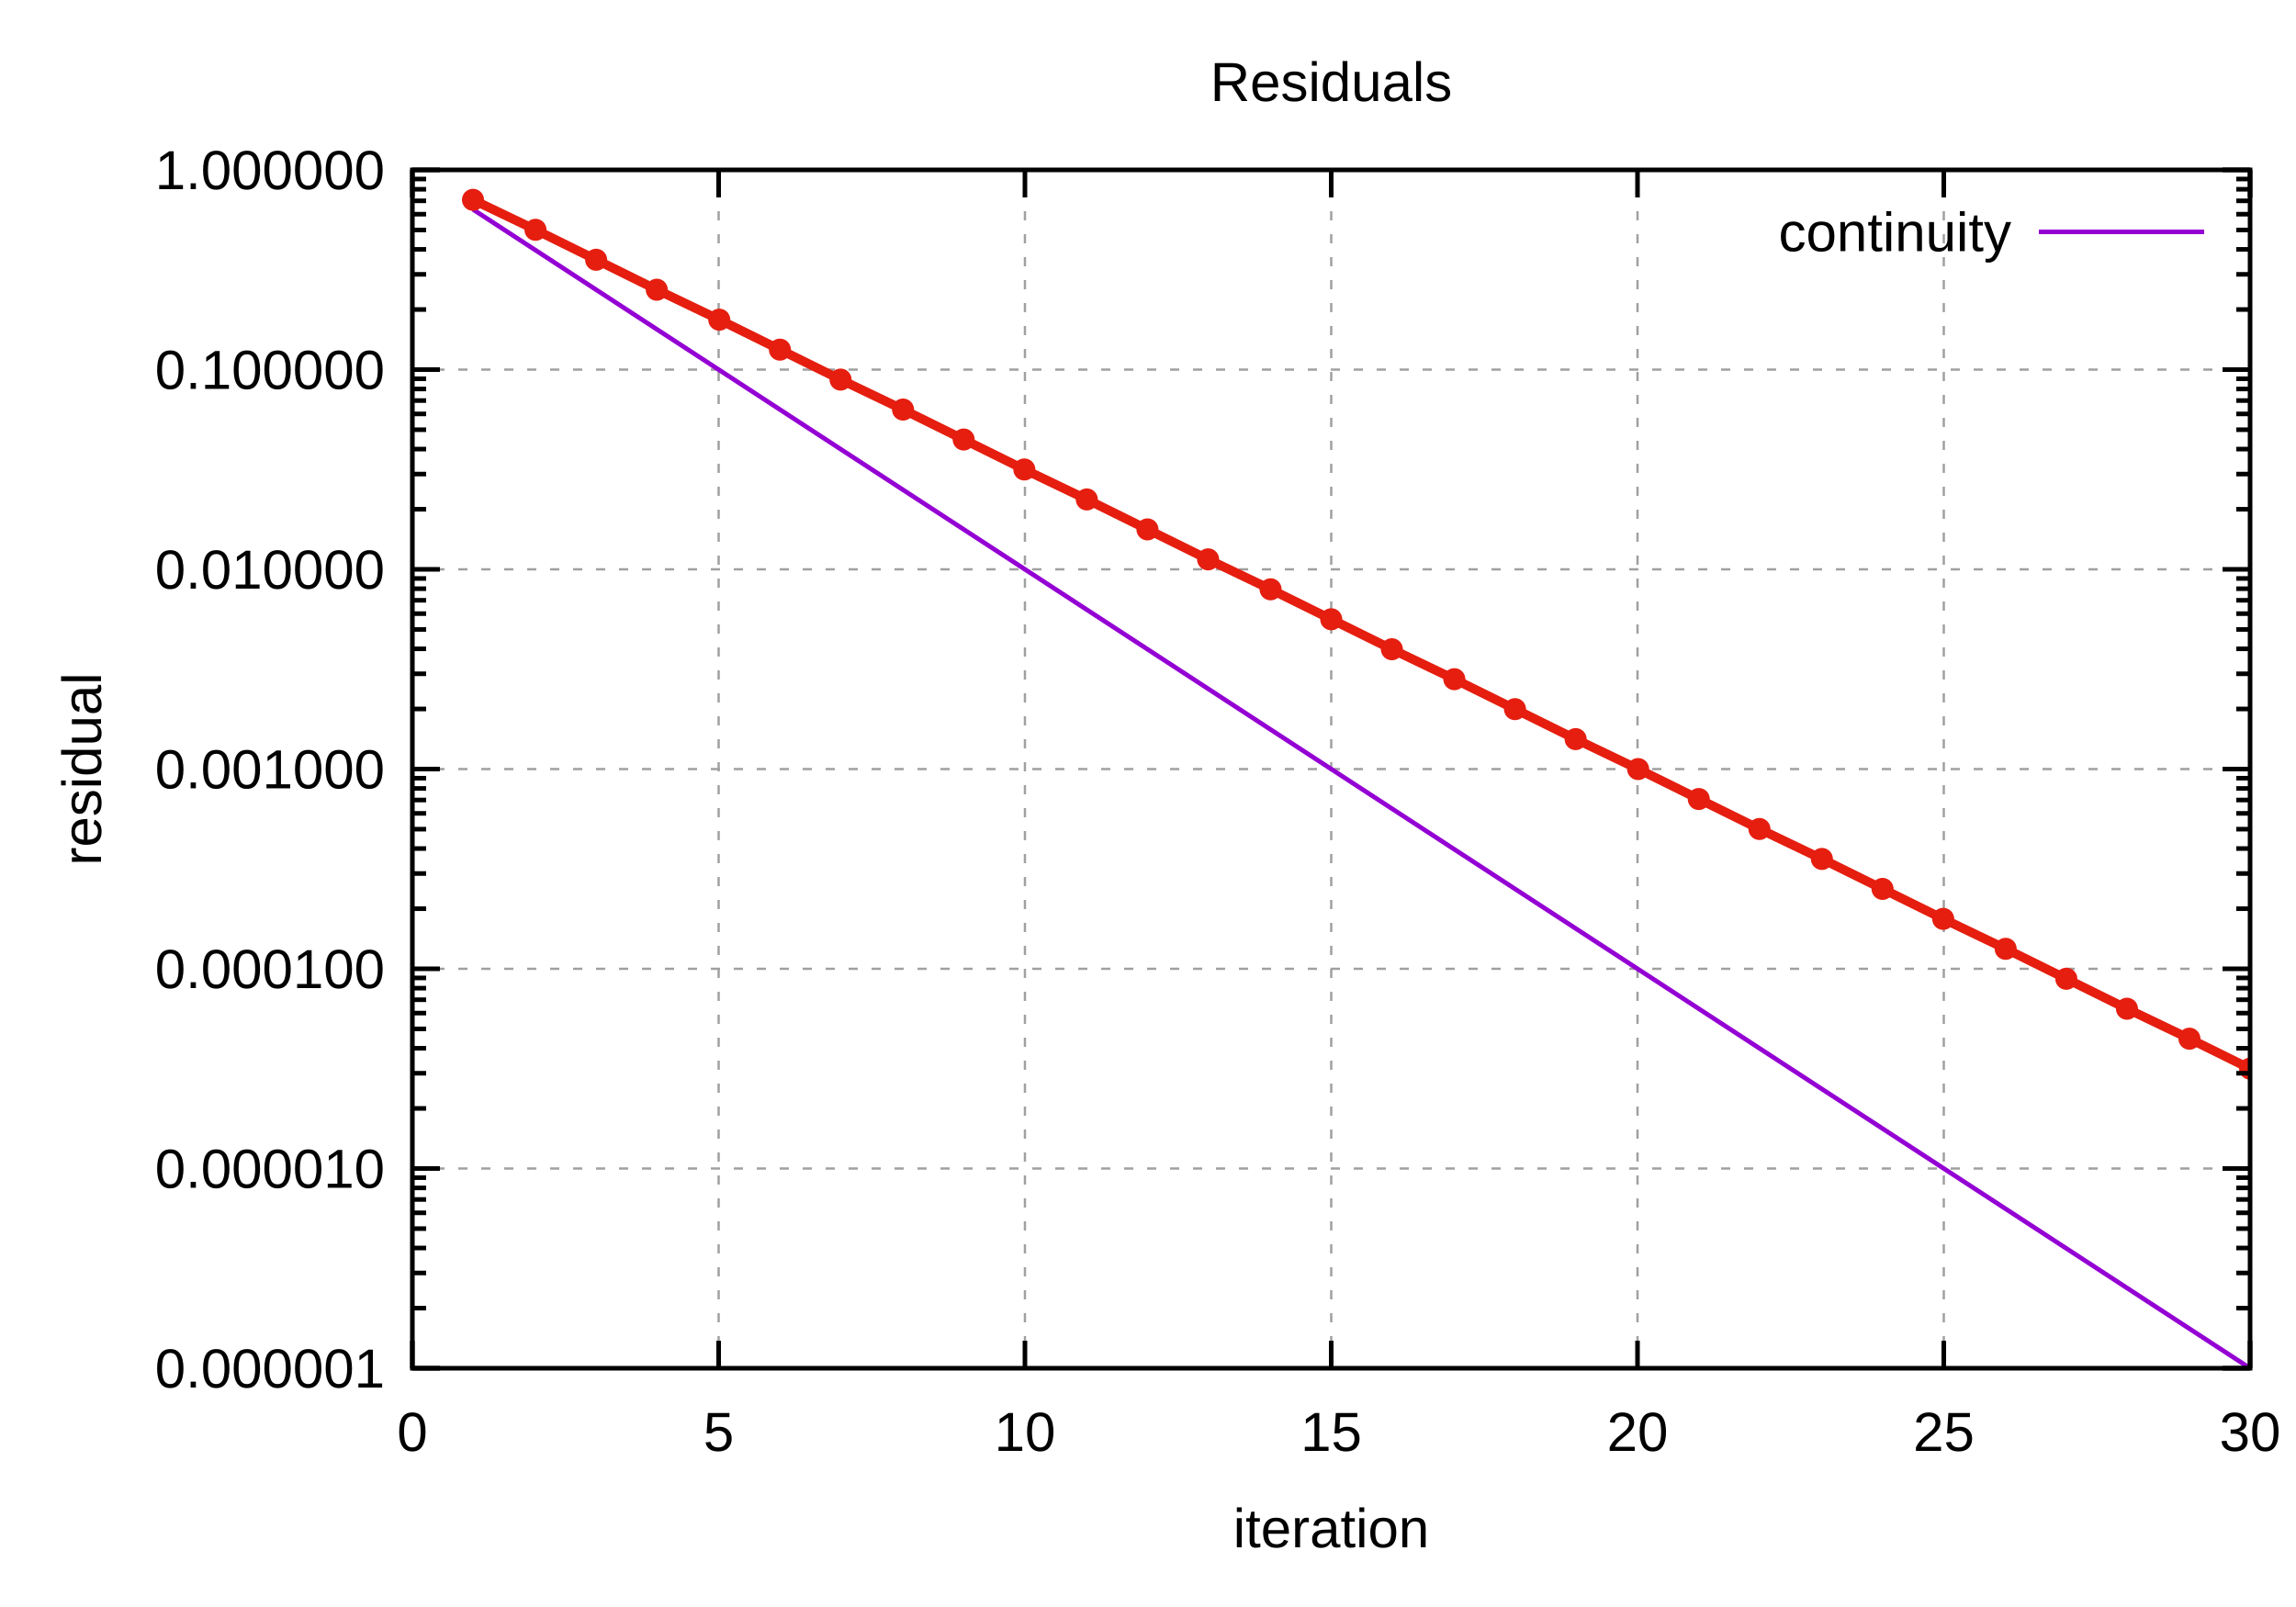
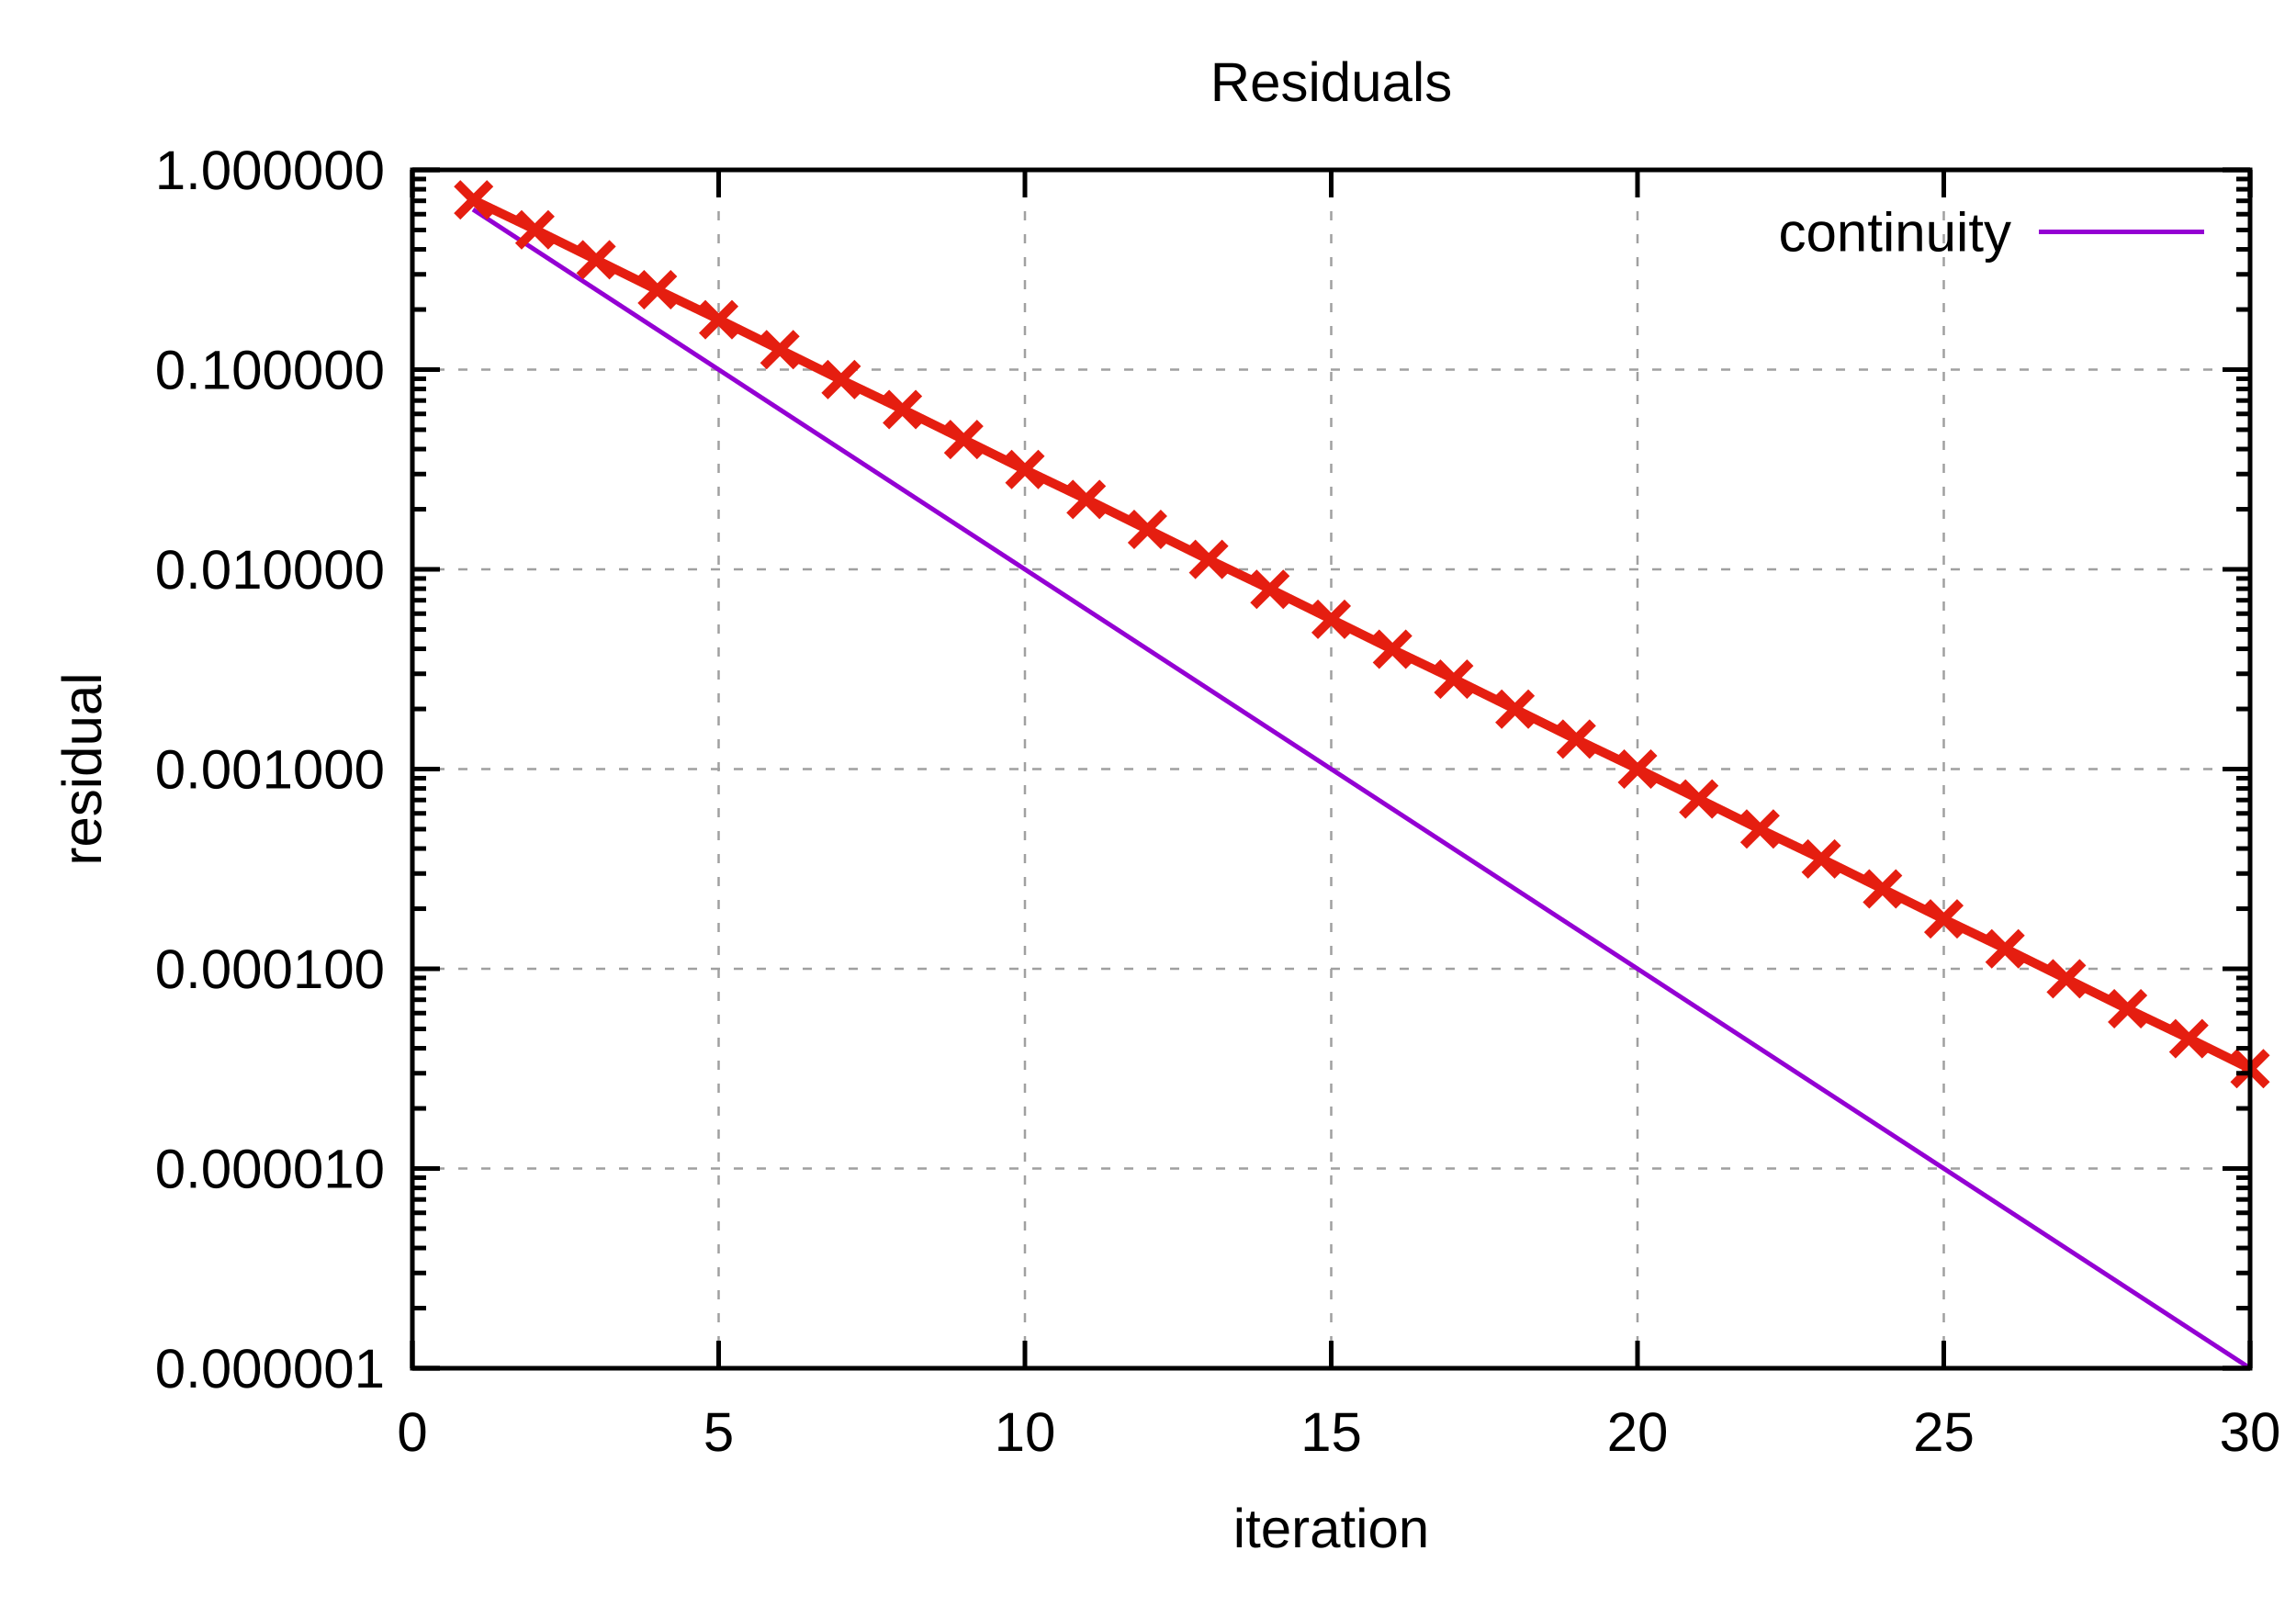
<svg xmlns="http://www.w3.org/2000/svg" width="500" height="350" viewBox="0 0 500 350" font-family="Arial,Helvetica,sans-serif" font-size="12">
  <rect x="0" y="0" width="500" height="350" fill="white" stroke="none" stroke-width="0" />
  <g class="fs-axes" data-area="89.8 490 37 298" data-x="0 3e1" data-y="1e-6 1e0" data-log="0 1" data-grid="1" data-font-size="12" data-xformat="%h" data-yformat="%h">
    <g class="fs-grid">
      <polyline fill="none" stroke="#a0a0a0" stroke-width="0.5" stroke-dasharray="2,3" points="89.8,298 89.8,37" />
      <polyline fill="none" stroke="#a0a0a0" stroke-width="0.5" stroke-dasharray="2,3" points="156.5,298 156.5,37" />
      <polyline fill="none" stroke="#a0a0a0" stroke-width="0.5" stroke-dasharray="2,3" points="223.2,298 223.2,37" />
      <polyline fill="none" stroke="#a0a0a0" stroke-width="0.5" stroke-dasharray="2,3" points="289.9,298 289.9,37" />
      <polyline fill="none" stroke="#a0a0a0" stroke-width="0.5" stroke-dasharray="2,3" points="356.6,298 356.6,37" />
      <polyline fill="none" stroke="#a0a0a0" stroke-width="0.5" stroke-dasharray="2,3" points="423.3,298 423.3,37" />
      <polyline fill="none" stroke="#a0a0a0" stroke-width="0.5" stroke-dasharray="2,3" points="490,298 490,37" />
      <polyline fill="none" stroke="#a0a0a0" stroke-width="0.5" stroke-dasharray="2,3" points="89.8,298 490,298" />
      <polyline fill="none" stroke="#a0a0a0" stroke-width="0.5" stroke-dasharray="2,3" points="89.8,254.5 490,254.5" />
      <polyline fill="none" stroke="#a0a0a0" stroke-width="0.5" stroke-dasharray="2,3" points="89.8,211 490,211" />
      <polyline fill="none" stroke="#a0a0a0" stroke-width="0.5" stroke-dasharray="2,3" points="89.8,167.5 490,167.5" />
      <polyline fill="none" stroke="#a0a0a0" stroke-width="0.5" stroke-dasharray="2,3" points="89.8,124 490,124" />
      <polyline fill="none" stroke="#a0a0a0" stroke-width="0.5" stroke-dasharray="2,3" points="89.8,80.5 490,80.5" />
      <polyline fill="none" stroke="#a0a0a0" stroke-width="0.5" stroke-dasharray="2,3" points="89.8,37 490,37" />
    </g>
    <svg class="fs-plot" x="89.8" y="37" width="400.2" height="261" viewBox="0 0 1 1" preserveAspectRatio="none" overflow="hidden">
      <g class="fs-series" data-series="1">
        <polyline fill="none" stroke="#9400d3" stroke-width="1" stroke-linejoin="round" vector-effect="non-scaling-stroke" points="0.033,0.033 0.067,0.067 0.1,0.1 0.133,0.133 0.167,0.167 0.2,0.2 0.233,0.233 0.267,0.267 0.3,0.3 0.333,0.333 0.367,0.367 0.4,0.4 0.433,0.433 0.467,0.467 0.5,0.5 0.533,0.533 0.567,0.567 0.6,0.6 0.633,0.633 0.667,0.667 0.7,0.7 0.733,0.733 0.767,0.767 0.8,0.8 0.833,0.833 0.867,0.867 0.9,0.9 0.933,0.933 0.967,0.967 1,1" />
      </g>
      <g class="fs-series" data-series="2">
        <polyline fill="none" stroke="#e51e10" stroke-width="2" stroke-linejoin="round" vector-effect="non-scaling-stroke" points="0.033,0.025 0.067,0.05 0.1,0.075 0.133,0.1 0.167,0.125 0.2,0.15 0.233,0.175 0.267,0.2 0.3,0.225 0.333,0.25 0.367,0.275 0.4,0.3 0.433,0.325 0.467,0.35 0.5,0.375 0.533,0.4 0.567,0.425 0.6,0.45 0.633,0.475 0.667,0.5 0.7,0.525 0.733,0.55 0.767,0.575 0.8,0.6 0.833,0.625 0.867,0.65 0.9,0.675 0.933,0.7 0.967,0.725 1,0.75" />
-         <path fill="none" stroke="#e51e10" stroke-width="4.8" stroke-linecap="round" vector-effect="non-scaling-stroke" d="M0.033,0.025h0 M0.067,0.05h0 M0.1,0.075h0 M0.133,0.1h0 M0.167,0.125h0 M0.2,0.15h0 M0.233,0.175h0 M0.267,0.2h0 M0.3,0.225h0 M0.333,0.25h0 M0.367,0.275h0 M0.4,0.3h0 M0.433,0.325h0 M0.467,0.35h0 M0.5,0.375h0 M0.533,0.4h0 M0.567,0.425h0 M0.6,0.45h0 M0.633,0.475h0 M0.667,0.5h0 M0.7,0.525h0 M0.733,0.55h0 M0.767,0.575h0 M0.8,0.6h0 M0.833,0.625h0 M0.867,0.65h0 M0.9,0.675h0 M0.933,0.7h0 M0.967,0.725h0 M1,0.75h0" />
+         <path class="fs-pts" data-pt="2" data-size="7.2" data-lw="2" data-color="#e51e10" fill="none" stroke="none" d="M0.033,0.025 M0.067,0.05 M0.1,0.075 M0.133,0.1 M0.167,0.125 M0.2,0.15 M0.233,0.175 M0.267,0.2 M0.3,0.225 M0.333,0.25 M0.367,0.275 M0.4,0.3 M0.433,0.325 M0.467,0.35 M0.5,0.375 M0.533,0.4 M0.567,0.425 M0.6,0.45 M0.633,0.475 M0.667,0.5 M0.7,0.525 M0.733,0.55 M0.767,0.575 M0.8,0.6 M0.833,0.625 M0.867,0.65 M0.9,0.675 M0.933,0.7 M0.967,0.725 M1,0.75" />
      </g>
+     </svg>
+     <svg class="fs-marks" x="89.8" y="37" width="400.2" height="261" viewBox="0 0 400.2 261" overflow="visible">
+       <path data-series="2" fill="none" stroke="#e51e10" stroke-width="2" d="M9.74,2.93L16.94,10.13M16.94,2.93L9.74,10.13M23.08,9.45L30.28,16.65M30.28,9.45L23.08,16.65M36.42,15.98L43.62,23.18M43.62,15.98L36.42,23.18M49.76,22.5L56.96,29.7M56.96,22.5L49.76,29.7M63.1,29.03L70.3,36.23M70.3,29.03L63.1,36.23M76.44,35.55L83.64,42.75M83.64,35.55L76.44,42.75M89.78,42.07L96.98,49.27M96.98,42.07L89.78,49.27M103.12,48.6L110.32,55.8M110.32,48.6L103.12,55.8M116.46,55.12L123.66,62.33M123.66,55.12L116.46,62.33M129.8,61.65L137,68.85M137,61.65L129.8,68.85M143.14,68.18L150.34,75.38M150.34,68.18L143.14,75.38M156.48,74.7L163.68,81.9M163.68,74.7L156.48,81.9M169.82,81.23L177.02,88.43M177.02,81.23L169.82,88.43M183.16,87.75L190.36,94.95M190.36,87.75L183.16,94.95M196.5,94.28L203.7,101.48M203.7,94.28L196.5,101.48M209.84,100.8L217.04,108M217.04,100.8L209.84,108M223.18,107.32L230.38,114.52M230.38,107.32L223.18,114.52M236.52,113.85L243.72,121.05M243.72,113.85L236.52,121.05M249.86,120.38L257.06,127.57M257.06,120.38L249.86,127.57M263.2,126.9L270.4,134.1M270.4,126.9L263.2,134.1M276.54,133.42L283.74,140.62M283.74,133.42L276.54,140.62M289.88,139.95L297.08,147.15M297.08,139.95L289.88,147.15M303.22,146.48L310.42,153.67M310.42,146.48L303.22,153.67M316.56,153L323.76,160.2M323.76,153L316.56,160.2M329.9,159.53L337.1,166.73M337.1,159.53L329.9,166.73M343.24,166.05L350.44,173.25M350.44,166.05L343.24,173.25M356.58,172.58L363.78,179.78M363.78,172.58L356.58,179.78M369.92,179.1L377.12,186.3M377.12,179.1L369.92,186.3M383.26,185.62L390.46,192.82M390.46,185.62L383.26,192.82M396.6,192.15L403.8,199.35M403.8,192.15L396.6,199.35" />
    </svg>
    <rect x="89.8" y="37" width="400.2" height="261" fill="none" stroke="black" stroke-width="1" />
    <g class="fs-xticks">
      <polyline fill="none" stroke="black" stroke-width="1" points="89.8,298 89.8,292" />
      <polyline fill="none" stroke="black" stroke-width="1" points="89.8,37 89.8,43" />
      <text x="89.8" y="316" text-anchor="middle">0</text>
      <polyline fill="none" stroke="black" stroke-width="1" points="156.5,298 156.5,292" />
      <polyline fill="none" stroke="black" stroke-width="1" points="156.5,37 156.5,43" />
      <text x="156.5" y="316" text-anchor="middle">5</text>
      <polyline fill="none" stroke="black" stroke-width="1" points="223.2,298 223.2,292" />
      <polyline fill="none" stroke="black" stroke-width="1" points="223.2,37 223.2,43" />
      <text x="223.2" y="316" text-anchor="middle">10</text>
      <polyline fill="none" stroke="black" stroke-width="1" points="289.9,298 289.9,292" />
      <polyline fill="none" stroke="black" stroke-width="1" points="289.9,37 289.9,43" />
      <text x="289.9" y="316" text-anchor="middle">15</text>
      <polyline fill="none" stroke="black" stroke-width="1" points="356.6,298 356.6,292" />
      <polyline fill="none" stroke="black" stroke-width="1" points="356.6,37 356.6,43" />
      <text x="356.6" y="316" text-anchor="middle">20</text>
      <polyline fill="none" stroke="black" stroke-width="1" points="423.3,298 423.3,292" />
      <polyline fill="none" stroke="black" stroke-width="1" points="423.3,37 423.3,43" />
      <text x="423.3" y="316" text-anchor="middle">25</text>
      <polyline fill="none" stroke="black" stroke-width="1" points="490,298 490,292" />
      <polyline fill="none" stroke="black" stroke-width="1" points="490,37 490,43" />
      <text x="490" y="316" text-anchor="middle">30</text>
    </g>
    <g class="fs-yticks">
      <polyline fill="none" stroke="black" stroke-width="1" points="89.8,298 95.8,298" />
      <polyline fill="none" stroke="black" stroke-width="1" points="490,298 484,298" />
      <text x="83.8" y="302.2" text-anchor="end">0.000001</text>
      <polyline fill="none" stroke="black" stroke-width="1" points="89.8,254.5 95.8,254.5" />
      <polyline fill="none" stroke="black" stroke-width="1" points="490,254.5 484,254.5" />
      <text x="83.8" y="258.7" text-anchor="end">0.000010</text>
      <polyline fill="none" stroke="black" stroke-width="1" points="89.8,211 95.8,211" />
      <polyline fill="none" stroke="black" stroke-width="1" points="490,211 484,211" />
      <text x="83.8" y="215.2" text-anchor="end">0.000100</text>
      <polyline fill="none" stroke="black" stroke-width="1" points="89.8,167.5 95.8,167.5" />
      <polyline fill="none" stroke="black" stroke-width="1" points="490,167.5 484,167.5" />
      <text x="83.8" y="171.7" text-anchor="end">0.001000</text>
      <polyline fill="none" stroke="black" stroke-width="1" points="89.8,124 95.8,124" />
      <polyline fill="none" stroke="black" stroke-width="1" points="490,124 484,124" />
      <text x="83.8" y="128.2" text-anchor="end">0.010000</text>
      <polyline fill="none" stroke="black" stroke-width="1" points="89.8,80.5 95.8,80.5" />
      <polyline fill="none" stroke="black" stroke-width="1" points="490,80.5 484,80.5" />
      <text x="83.8" y="84.7" text-anchor="end">0.100000</text>
      <polyline fill="none" stroke="black" stroke-width="1" points="89.8,37 95.8,37" />
      <polyline fill="none" stroke="black" stroke-width="1" points="490,37 484,37" />
      <text x="83.8" y="41.2" text-anchor="end">1.000000</text>
      <polyline fill="none" stroke="black" stroke-width="1" points="89.8,284.91 92.8,284.91" />
      <polyline fill="none" stroke="black" stroke-width="1" points="490,284.91 487,284.91" />
      <polyline fill="none" stroke="black" stroke-width="1" points="89.8,277.25 92.8,277.25" />
      <polyline fill="none" stroke="black" stroke-width="1" points="490,277.25 487,277.25" />
      <polyline fill="none" stroke="black" stroke-width="1" points="89.8,271.81 92.8,271.81" />
      <polyline fill="none" stroke="black" stroke-width="1" points="490,271.81 487,271.81" />
      <polyline fill="none" stroke="black" stroke-width="1" points="89.8,267.59 92.8,267.59" />
      <polyline fill="none" stroke="black" stroke-width="1" points="490,267.59 487,267.59" />
      <polyline fill="none" stroke="black" stroke-width="1" points="89.8,264.15 92.8,264.15" />
      <polyline fill="none" stroke="black" stroke-width="1" points="490,264.15 487,264.15" />
      <polyline fill="none" stroke="black" stroke-width="1" points="89.8,261.24 92.8,261.24" />
      <polyline fill="none" stroke="black" stroke-width="1" points="490,261.24 487,261.24" />
      <polyline fill="none" stroke="black" stroke-width="1" points="89.8,258.72 92.8,258.72" />
      <polyline fill="none" stroke="black" stroke-width="1" points="490,258.72 487,258.72" />
      <polyline fill="none" stroke="black" stroke-width="1" points="89.8,256.49 92.8,256.49" />
      <polyline fill="none" stroke="black" stroke-width="1" points="490,256.49 487,256.49" />
      <polyline fill="none" stroke="black" stroke-width="1" points="89.8,241.41 92.8,241.41" />
      <polyline fill="none" stroke="black" stroke-width="1" points="490,241.41 487,241.41" />
      <polyline fill="none" stroke="black" stroke-width="1" points="89.8,233.75 92.8,233.75" />
      <polyline fill="none" stroke="black" stroke-width="1" points="490,233.75 487,233.75" />
      <polyline fill="none" stroke="black" stroke-width="1" points="89.8,228.31 92.8,228.31" />
      <polyline fill="none" stroke="black" stroke-width="1" points="490,228.31 487,228.31" />
      <polyline fill="none" stroke="black" stroke-width="1" points="89.8,224.09 92.8,224.09" />
      <polyline fill="none" stroke="black" stroke-width="1" points="490,224.09 487,224.09" />
      <polyline fill="none" stroke="black" stroke-width="1" points="89.8,220.65 92.8,220.65" />
      <polyline fill="none" stroke="black" stroke-width="1" points="490,220.65 487,220.65" />
      <polyline fill="none" stroke="black" stroke-width="1" points="89.8,217.74 92.8,217.74" />
      <polyline fill="none" stroke="black" stroke-width="1" points="490,217.74 487,217.74" />
      <polyline fill="none" stroke="black" stroke-width="1" points="89.8,215.22 92.8,215.22" />
      <polyline fill="none" stroke="black" stroke-width="1" points="490,215.22 487,215.22" />
      <polyline fill="none" stroke="black" stroke-width="1" points="89.8,212.99 92.8,212.99" />
      <polyline fill="none" stroke="black" stroke-width="1" points="490,212.99 487,212.99" />
      <polyline fill="none" stroke="black" stroke-width="1" points="89.8,197.91 92.8,197.91" />
      <polyline fill="none" stroke="black" stroke-width="1" points="490,197.91 487,197.91" />
      <polyline fill="none" stroke="black" stroke-width="1" points="89.8,190.25 92.8,190.25" />
      <polyline fill="none" stroke="black" stroke-width="1" points="490,190.25 487,190.25" />
      <polyline fill="none" stroke="black" stroke-width="1" points="89.8,184.81 92.8,184.81" />
      <polyline fill="none" stroke="black" stroke-width="1" points="490,184.81 487,184.81" />
      <polyline fill="none" stroke="black" stroke-width="1" points="89.8,180.59 92.8,180.59" />
      <polyline fill="none" stroke="black" stroke-width="1" points="490,180.59 487,180.59" />
      <polyline fill="none" stroke="black" stroke-width="1" points="89.8,177.15 92.8,177.15" />
      <polyline fill="none" stroke="black" stroke-width="1" points="490,177.15 487,177.15" />
      <polyline fill="none" stroke="black" stroke-width="1" points="89.8,174.24 92.8,174.24" />
      <polyline fill="none" stroke="black" stroke-width="1" points="490,174.24 487,174.24" />
      <polyline fill="none" stroke="black" stroke-width="1" points="89.8,171.72 92.8,171.72" />
      <polyline fill="none" stroke="black" stroke-width="1" points="490,171.72 487,171.72" />
      <polyline fill="none" stroke="black" stroke-width="1" points="89.8,169.49 92.8,169.49" />
      <polyline fill="none" stroke="black" stroke-width="1" points="490,169.49 487,169.49" />
      <polyline fill="none" stroke="black" stroke-width="1" points="89.8,154.41 92.8,154.41" />
      <polyline fill="none" stroke="black" stroke-width="1" points="490,154.41 487,154.41" />
      <polyline fill="none" stroke="black" stroke-width="1" points="89.8,146.75 92.8,146.75" />
      <polyline fill="none" stroke="black" stroke-width="1" points="490,146.75 487,146.75" />
      <polyline fill="none" stroke="black" stroke-width="1" points="89.8,141.31 92.8,141.31" />
      <polyline fill="none" stroke="black" stroke-width="1" points="490,141.31 487,141.31" />
      <polyline fill="none" stroke="black" stroke-width="1" points="89.8,137.09 92.8,137.09" />
      <polyline fill="none" stroke="black" stroke-width="1" points="490,137.09 487,137.09" />
      <polyline fill="none" stroke="black" stroke-width="1" points="89.8,133.65 92.8,133.65" />
      <polyline fill="none" stroke="black" stroke-width="1" points="490,133.65 487,133.65" />
      <polyline fill="none" stroke="black" stroke-width="1" points="89.8,130.74 92.8,130.74" />
      <polyline fill="none" stroke="black" stroke-width="1" points="490,130.74 487,130.74" />
      <polyline fill="none" stroke="black" stroke-width="1" points="89.8,128.22 92.8,128.22" />
      <polyline fill="none" stroke="black" stroke-width="1" points="490,128.22 487,128.22" />
      <polyline fill="none" stroke="black" stroke-width="1" points="89.8,125.99 92.8,125.99" />
      <polyline fill="none" stroke="black" stroke-width="1" points="490,125.99 487,125.99" />
      <polyline fill="none" stroke="black" stroke-width="1" points="89.8,110.91 92.8,110.91" />
      <polyline fill="none" stroke="black" stroke-width="1" points="490,110.91 487,110.91" />
      <polyline fill="none" stroke="black" stroke-width="1" points="89.8,103.25 92.8,103.25" />
      <polyline fill="none" stroke="black" stroke-width="1" points="490,103.25 487,103.25" />
      <polyline fill="none" stroke="black" stroke-width="1" points="89.8,97.81 92.8,97.81" />
      <polyline fill="none" stroke="black" stroke-width="1" points="490,97.81 487,97.81" />
      <polyline fill="none" stroke="black" stroke-width="1" points="89.8,93.59 92.8,93.59" />
      <polyline fill="none" stroke="black" stroke-width="1" points="490,93.59 487,93.59" />
      <polyline fill="none" stroke="black" stroke-width="1" points="89.8,90.15 92.8,90.15" />
      <polyline fill="none" stroke="black" stroke-width="1" points="490,90.15 487,90.15" />
      <polyline fill="none" stroke="black" stroke-width="1" points="89.8,87.24 92.8,87.24" />
      <polyline fill="none" stroke="black" stroke-width="1" points="490,87.24 487,87.24" />
      <polyline fill="none" stroke="black" stroke-width="1" points="89.8,84.72 92.8,84.72" />
      <polyline fill="none" stroke="black" stroke-width="1" points="490,84.72 487,84.72" />
      <polyline fill="none" stroke="black" stroke-width="1" points="89.8,82.49 92.8,82.49" />
      <polyline fill="none" stroke="black" stroke-width="1" points="490,82.49 487,82.49" />
      <polyline fill="none" stroke="black" stroke-width="1" points="89.8,67.41 92.8,67.41" />
      <polyline fill="none" stroke="black" stroke-width="1" points="490,67.41 487,67.41" />
      <polyline fill="none" stroke="black" stroke-width="1" points="89.8,59.75 92.8,59.75" />
      <polyline fill="none" stroke="black" stroke-width="1" points="490,59.75 487,59.75" />
      <polyline fill="none" stroke="black" stroke-width="1" points="89.8,54.31 92.8,54.31" />
      <polyline fill="none" stroke="black" stroke-width="1" points="490,54.31 487,54.31" />
      <polyline fill="none" stroke="black" stroke-width="1" points="89.8,50.09 92.8,50.09" />
      <polyline fill="none" stroke="black" stroke-width="1" points="490,50.09 487,50.09" />
      <polyline fill="none" stroke="black" stroke-width="1" points="89.8,46.65 92.8,46.65" />
      <polyline fill="none" stroke="black" stroke-width="1" points="490,46.65 487,46.65" />
      <polyline fill="none" stroke="black" stroke-width="1" points="89.8,43.74 92.8,43.74" />
      <polyline fill="none" stroke="black" stroke-width="1" points="490,43.74 487,43.74" />
      <polyline fill="none" stroke="black" stroke-width="1" points="89.8,41.22 92.8,41.22" />
      <polyline fill="none" stroke="black" stroke-width="1" points="490,41.22 487,41.22" />
      <polyline fill="none" stroke="black" stroke-width="1" points="89.8,38.99 92.8,38.99" />
      <polyline fill="none" stroke="black" stroke-width="1" points="490,38.99 487,38.99" />
    </g>
    <text x="289.9" y="337" text-anchor="middle">iteration</text>
    <text x="22" y="167.5" text-anchor="middle" transform="rotate(-90 22 167.5)">residual</text>
    <text x="289.9" y="22" text-anchor="middle">Residuals</text>
    <g class="fs-key-entry" data-series="1">
      <polyline fill="none" stroke="#9400d3" stroke-width="1" points="444,50.5 480,50.5" />
      <text x="438" y="54.7" text-anchor="end">continuity</text>
    </g>
  </g>
</svg>
